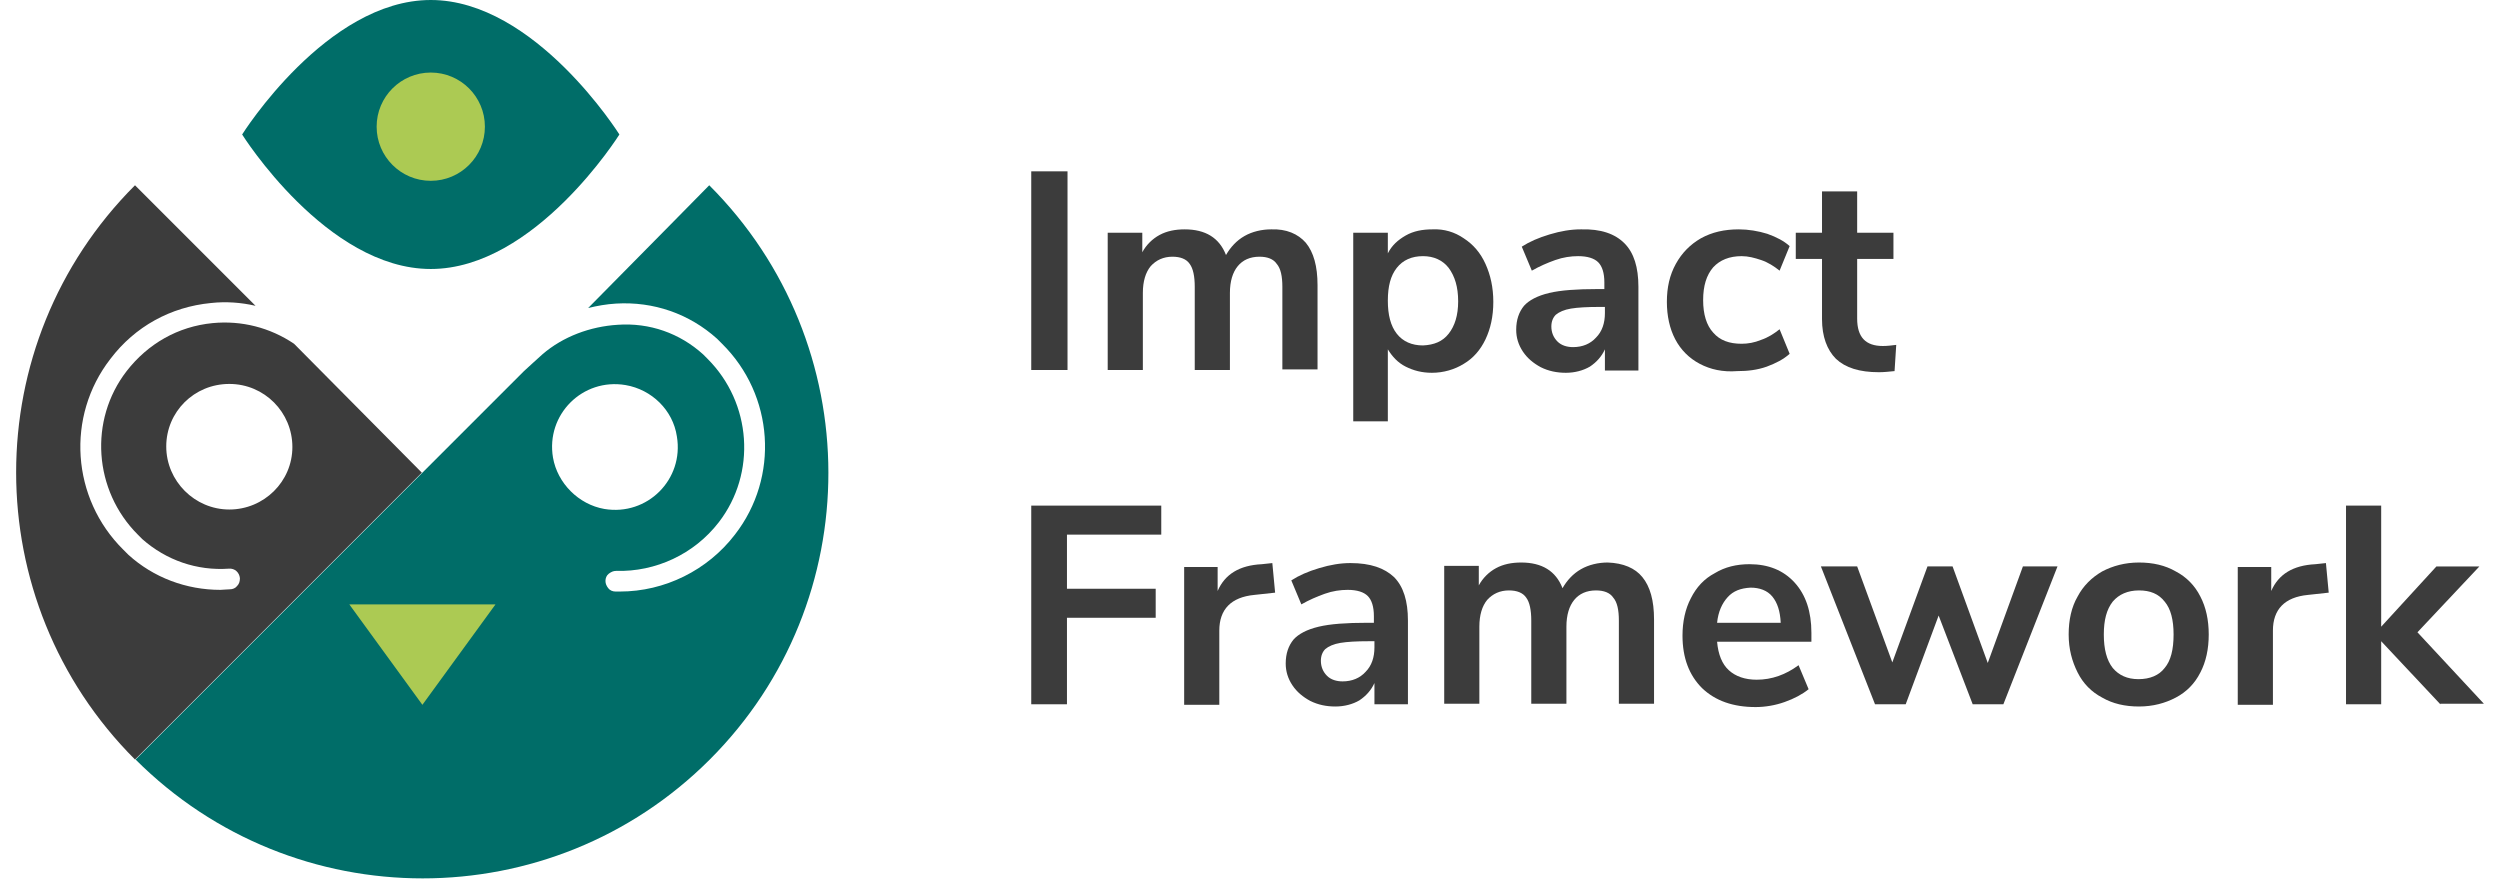
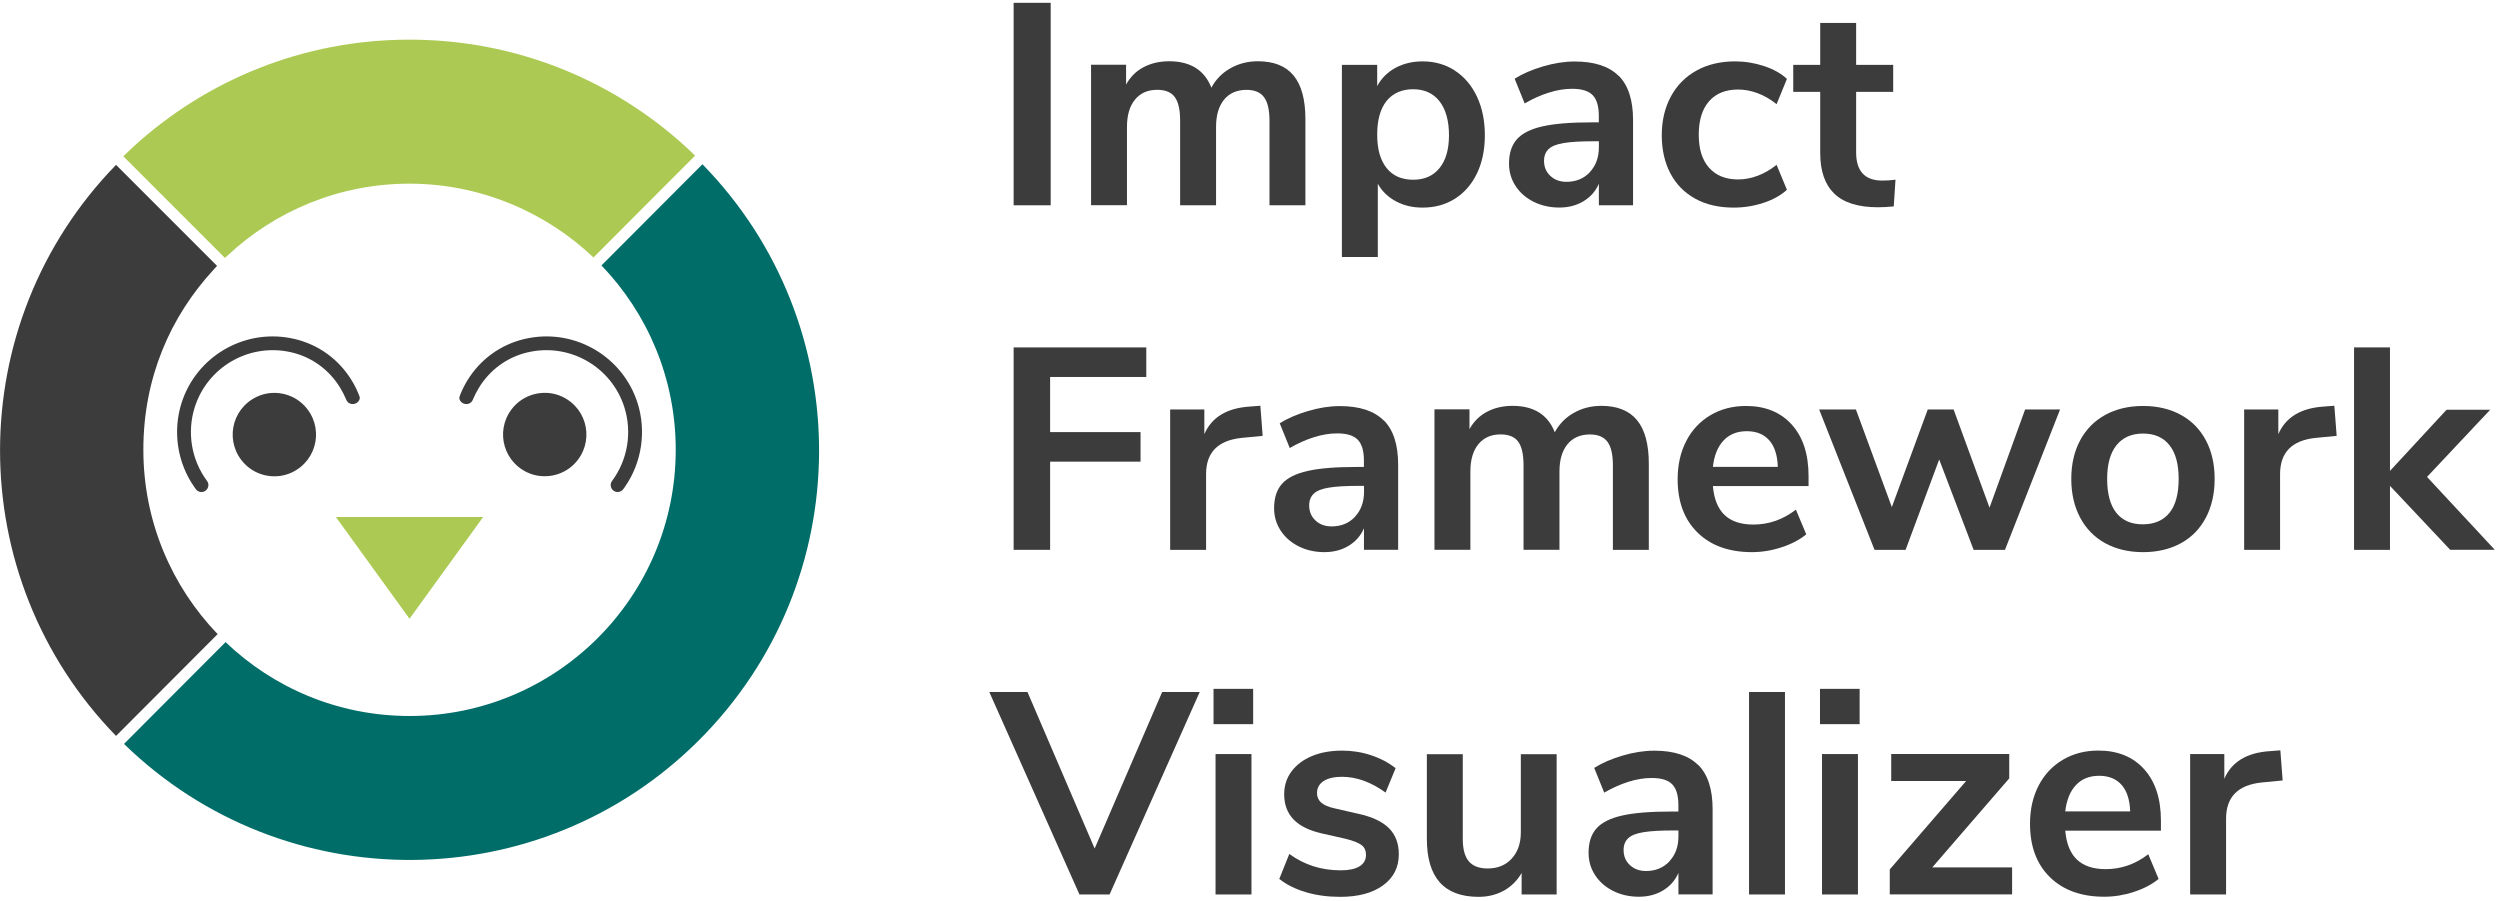
- <svg xmlns="http://www.w3.org/2000/svg" width="148" height="52" viewBox="0 0 148 52" fill="none">
-   <path d="M61.05 10.143H63.197V21.904H61.05V10.143Z" fill="#3C3C3C" />
-   <path d="M77.304 14.371C77.766 14.933 77.998 15.759 77.998 16.882V21.87H75.916V16.981C75.916 16.353 75.817 15.891 75.586 15.627C75.388 15.329 75.024 15.197 74.562 15.197C74 15.197 73.571 15.395 73.273 15.759C72.976 16.122 72.811 16.651 72.811 17.344V21.904H70.729V16.981C70.729 16.353 70.63 15.891 70.432 15.627C70.234 15.329 69.87 15.197 69.408 15.197C68.879 15.197 68.45 15.395 68.12 15.759C67.822 16.122 67.657 16.651 67.657 17.344V21.904H65.576V13.776H67.624V14.933C67.855 14.503 68.219 14.14 68.648 13.909C69.078 13.677 69.573 13.578 70.135 13.578C71.357 13.578 72.183 14.074 72.579 15.098C72.844 14.635 73.207 14.239 73.67 13.975C74.132 13.71 74.694 13.578 75.255 13.578C76.147 13.545 76.841 13.842 77.304 14.371Z" fill="#3C3C3C" />
-   <path d="M86.653 14.107C87.215 14.47 87.644 14.966 87.942 15.627C88.239 16.287 88.404 17.014 88.404 17.873C88.404 18.732 88.239 19.459 87.942 20.087C87.644 20.714 87.215 21.21 86.653 21.54C86.124 21.87 85.464 22.069 84.77 22.069C84.175 22.069 83.68 21.937 83.217 21.705C82.755 21.474 82.424 21.111 82.16 20.681V24.943H80.112V13.777H82.16V14.999C82.391 14.536 82.755 14.206 83.217 13.942C83.68 13.677 84.208 13.578 84.803 13.578C85.497 13.545 86.124 13.743 86.653 14.107ZM85.761 19.756C86.125 19.294 86.323 18.666 86.323 17.84C86.323 16.981 86.125 16.353 85.761 15.858C85.398 15.395 84.869 15.164 84.242 15.164C83.581 15.164 83.052 15.395 82.689 15.858C82.325 16.32 82.16 16.948 82.16 17.807C82.16 18.633 82.325 19.294 82.689 19.756C83.052 20.219 83.581 20.45 84.242 20.45C84.902 20.417 85.398 20.219 85.761 19.756Z" fill="#3C3C3C" />
-   <path d="M96.168 14.404C96.729 14.966 96.994 15.825 96.994 16.981V21.936H95.011V20.681C94.813 21.111 94.516 21.441 94.12 21.705C93.723 21.936 93.228 22.069 92.699 22.069C92.17 22.069 91.675 21.97 91.212 21.738C90.783 21.507 90.419 21.21 90.155 20.813C89.891 20.417 89.759 19.987 89.759 19.525C89.759 18.93 89.924 18.468 90.221 18.104C90.519 17.774 91.014 17.51 91.708 17.344C92.402 17.179 93.36 17.113 94.549 17.113H94.978V16.717C94.978 16.155 94.846 15.759 94.615 15.527C94.384 15.296 93.987 15.164 93.426 15.164C92.996 15.164 92.534 15.23 92.071 15.395C91.609 15.56 91.146 15.759 90.684 16.023L90.089 14.602C90.552 14.305 91.08 14.074 91.741 13.876C92.402 13.677 92.996 13.578 93.591 13.578C94.78 13.545 95.606 13.842 96.168 14.404ZM94.483 19.987C94.846 19.624 95.011 19.128 95.011 18.534V18.17H94.714C93.954 18.17 93.393 18.203 92.996 18.269C92.6 18.335 92.302 18.468 92.104 18.633C91.939 18.798 91.84 19.029 91.84 19.327C91.84 19.69 91.972 19.987 92.203 20.219C92.435 20.45 92.765 20.549 93.128 20.549C93.69 20.549 94.153 20.351 94.483 19.987Z" fill="#3C3C3C" />
-   <path d="M100.628 21.54C100 21.21 99.504 20.714 99.174 20.086C98.844 19.459 98.679 18.699 98.679 17.873C98.679 17.014 98.844 16.287 99.207 15.626C99.57 14.966 100.066 14.47 100.694 14.107C101.355 13.743 102.081 13.578 102.94 13.578C103.502 13.578 104.097 13.677 104.625 13.842C105.187 14.041 105.616 14.272 105.947 14.569L105.352 16.023C105.022 15.759 104.658 15.527 104.262 15.395C103.865 15.263 103.502 15.164 103.105 15.164C102.379 15.164 101.817 15.395 101.421 15.825C101.024 16.287 100.826 16.915 100.826 17.774C100.826 18.6 101.024 19.261 101.421 19.69C101.817 20.152 102.379 20.351 103.105 20.351C103.469 20.351 103.865 20.285 104.262 20.119C104.658 19.987 105.022 19.756 105.352 19.492L105.947 20.945C105.583 21.276 105.121 21.507 104.592 21.705C104.031 21.903 103.469 21.97 102.841 21.97C101.982 22.036 101.255 21.87 100.628 21.54Z" fill="#3C3C3C" />
-   <path d="M112.257 20.417L112.158 21.969C111.827 22.002 111.53 22.035 111.233 22.035C110.076 22.035 109.25 21.771 108.689 21.243C108.16 20.714 107.863 19.921 107.863 18.897V15.329H106.31V13.776H107.863V11.332H109.944V13.776H112.092V15.329H109.944V18.864C109.944 19.954 110.44 20.483 111.464 20.483C111.728 20.483 111.992 20.45 112.257 20.417Z" fill="#3C3C3C" />
-   <path d="M61.05 29.932H68.747V31.65H63.164V34.854H68.417V36.572H63.164V41.693H61.05V29.932Z" fill="#3C3C3C" />
-   <path d="M75.487 35.085L74.264 35.218C72.877 35.35 72.183 36.077 72.183 37.332V41.726H70.102V33.566H72.084V34.986C72.513 33.995 73.372 33.467 74.694 33.401L75.322 33.334L75.487 35.085Z" fill="#3C3C3C" />
-   <path d="M82.523 34.16C83.085 34.722 83.35 35.581 83.35 36.737V41.693H81.367V40.437C81.169 40.867 80.872 41.197 80.475 41.462C80.079 41.693 79.583 41.825 79.055 41.825C78.526 41.825 78.031 41.726 77.568 41.495C77.138 41.263 76.775 40.966 76.511 40.569C76.246 40.173 76.114 39.744 76.114 39.281C76.114 38.686 76.28 38.224 76.577 37.861C76.874 37.53 77.37 37.266 78.064 37.101C78.757 36.935 79.715 36.869 80.905 36.869H81.334V36.473C81.334 35.911 81.202 35.515 80.971 35.284C80.74 35.052 80.343 34.92 79.781 34.92C79.352 34.92 78.889 34.986 78.427 35.151C77.965 35.317 77.502 35.515 77.039 35.779L76.445 34.359C76.907 34.061 77.436 33.83 78.097 33.632C78.757 33.434 79.352 33.334 79.947 33.334C81.136 33.334 81.962 33.632 82.523 34.16ZM80.839 39.777C81.202 39.413 81.367 38.918 81.367 38.323V37.96H81.07C80.31 37.96 79.749 37.993 79.352 38.059C78.956 38.125 78.658 38.257 78.46 38.422C78.295 38.587 78.196 38.819 78.196 39.116C78.196 39.479 78.328 39.777 78.559 40.008C78.79 40.239 79.121 40.338 79.484 40.338C80.046 40.338 80.508 40.14 80.839 39.777Z" fill="#3C3C3C" />
-   <path d="M97.225 34.16C97.688 34.722 97.919 35.548 97.919 36.671V41.66H95.837V36.737C95.837 36.109 95.738 35.647 95.507 35.383C95.309 35.085 94.945 34.953 94.483 34.953C93.921 34.953 93.492 35.151 93.194 35.515C92.897 35.878 92.732 36.407 92.732 37.1V41.66H90.651V36.737C90.651 36.109 90.552 35.647 90.353 35.383C90.155 35.085 89.792 34.953 89.329 34.953C88.8 34.953 88.371 35.151 88.041 35.515C87.743 35.878 87.578 36.407 87.578 37.1V41.66H85.497V33.499H87.545V34.656C87.776 34.226 88.14 33.863 88.569 33.632C88.999 33.4 89.494 33.301 90.056 33.301C91.278 33.301 92.104 33.797 92.501 34.821C92.765 34.358 93.128 33.962 93.591 33.698C94.053 33.433 94.615 33.301 95.177 33.301C96.102 33.334 96.796 33.632 97.225 34.16Z" fill="#3C3C3C" />
-   <path d="M107.202 37.992H101.652C101.718 38.752 101.949 39.314 102.346 39.677C102.742 40.041 103.304 40.239 103.997 40.239C104.889 40.239 105.715 39.942 106.475 39.38L107.07 40.801C106.707 41.098 106.211 41.362 105.649 41.56C105.088 41.759 104.493 41.858 103.931 41.858C102.61 41.858 101.553 41.494 100.76 40.735C100 39.975 99.604 38.951 99.604 37.629C99.604 36.803 99.769 36.043 100.099 35.416C100.43 34.755 100.892 34.259 101.52 33.929C102.114 33.566 102.808 33.4 103.568 33.4C104.691 33.4 105.583 33.764 106.244 34.491C106.905 35.217 107.235 36.209 107.235 37.464V37.992H107.202ZM102.28 35.35C101.949 35.713 101.718 36.209 101.652 36.869H105.418C105.385 36.175 105.22 35.68 104.923 35.316C104.625 34.953 104.163 34.788 103.634 34.788C103.039 34.821 102.61 34.986 102.28 35.35Z" fill="#3C3C3C" />
-   <path d="M121.804 33.532L118.6 41.692H116.783L114.767 36.44L112.818 41.692H111.001L107.797 33.532H109.944L112.025 39.215L114.107 33.532H115.593L117.675 39.248L119.756 33.532H121.804Z" fill="#3C3C3C" />
-   <path d="M124.447 41.296C123.82 40.966 123.324 40.47 122.994 39.809C122.663 39.149 122.465 38.422 122.465 37.563C122.465 36.704 122.63 35.944 122.994 35.316C123.324 34.689 123.82 34.193 124.447 33.83C125.075 33.499 125.802 33.301 126.628 33.301C127.454 33.301 128.18 33.467 128.808 33.83C129.436 34.16 129.931 34.656 130.262 35.316C130.592 35.944 130.757 36.704 130.757 37.563C130.757 38.422 130.592 39.182 130.262 39.809C129.931 40.47 129.436 40.966 128.808 41.296C128.18 41.627 127.454 41.825 126.628 41.825C125.802 41.825 125.075 41.66 124.447 41.296ZM128.147 39.545C128.511 39.116 128.676 38.455 128.676 37.563C128.676 36.704 128.511 36.043 128.147 35.614C127.784 35.151 127.288 34.953 126.628 34.953C125.967 34.953 125.438 35.184 125.075 35.614C124.712 36.076 124.546 36.704 124.546 37.563C124.546 38.422 124.712 39.083 125.075 39.545C125.438 39.975 125.934 40.206 126.595 40.206C127.288 40.206 127.817 39.975 128.147 39.545Z" fill="#3C3C3C" />
-   <path d="M137.86 35.085L136.638 35.218C135.25 35.35 134.557 36.077 134.557 37.332V41.726H132.475V33.566H134.457V34.986C134.887 33.995 135.746 33.467 137.067 33.401L137.695 33.334L137.86 35.085Z" fill="#3C3C3C" />
-   <path d="M144.468 41.693L140.966 37.96V41.693H138.884V29.932H140.966V37.101L144.236 33.533H146.78L143.113 37.431L147.045 41.66H144.468V41.693Z" fill="#3C3C3C" />
-   <path d="M36.668 7.962C36.668 7.962 31.68 15.924 25.502 15.924C19.324 15.924 14.335 7.962 14.335 7.962C14.335 7.962 19.324 0 25.502 0C31.68 0 36.668 7.962 36.668 7.962Z" fill="#006D68" />
-   <path d="M25.502 10.704C27.272 10.704 28.706 9.269 28.706 7.499C28.706 5.729 27.272 4.295 25.502 4.295C23.732 4.295 22.297 5.729 22.297 7.499C22.297 9.269 23.732 10.704 25.502 10.704Z" fill="#ACCA53" />
-   <path d="M17.408 20.351C15.987 19.393 14.303 18.963 12.585 19.128C10.536 19.327 8.752 20.351 7.497 21.97C5.25 24.877 5.548 29.039 8.158 31.649C8.257 31.748 8.323 31.814 8.422 31.914C9.842 33.169 11.659 33.797 13.543 33.665C13.906 33.632 14.17 33.896 14.203 34.226C14.203 34.391 14.17 34.557 14.038 34.689C13.939 34.821 13.774 34.887 13.609 34.887C13.411 34.887 13.212 34.92 13.047 34.92C11.032 34.92 9.083 34.193 7.596 32.839C7.497 32.739 7.398 32.64 7.299 32.541C4.226 29.502 3.896 24.645 6.539 21.243C7.992 19.327 10.107 18.17 12.485 17.939C13.377 17.84 14.269 17.906 15.128 18.104L7.992 10.968C-1.39 20.351 -1.39 35.581 7.992 44.963L24.973 27.982L17.408 20.351ZM13.576 30.163C11.527 30.163 9.842 28.478 9.842 26.43C9.842 24.381 11.494 22.729 13.576 22.729C15.657 22.729 17.309 24.414 17.309 26.462C17.309 28.511 15.624 30.163 13.576 30.163Z" fill="#3C3C3C" />
-   <path d="M41.987 10.968C41.987 10.968 37.99 15.032 34.818 18.236C35.347 18.104 35.908 18.005 36.47 17.972C38.684 17.84 40.798 18.567 42.45 20.053C42.549 20.152 42.648 20.252 42.747 20.351C45.82 23.39 46.15 28.247 43.507 31.649C41.888 33.764 39.344 35.019 36.701 35.019C36.602 35.019 36.503 35.019 36.437 35.019C36.272 35.019 36.107 34.953 36.008 34.821C35.908 34.689 35.843 34.557 35.843 34.391C35.843 34.226 35.909 34.061 36.041 33.962C36.173 33.863 36.305 33.797 36.47 33.797C38.816 33.863 41.095 32.806 42.549 30.922C44.795 28.015 44.498 23.853 41.888 21.243C41.789 21.144 41.723 21.078 41.624 20.978C40.236 19.723 38.452 19.095 36.569 19.227C34.95 19.327 33.332 19.921 32.109 20.978C31.911 21.144 31.283 21.738 31.019 21.97C30.92 22.069 30.821 22.168 30.722 22.267L8.025 44.963C17.408 54.346 32.638 54.346 42.02 44.963C51.403 35.581 51.37 20.351 41.987 10.968ZM32.737 27.09C32.307 24.546 34.488 22.366 37.032 22.796C38.584 23.06 39.84 24.282 40.071 25.835C40.501 28.379 38.32 30.559 35.776 30.13C34.257 29.865 33.001 28.61 32.737 27.09Z" fill="#006D68" />
-   <path fill-rule="evenodd" clip-rule="evenodd" d="M29.334 35.779L25.006 41.725L20.679 35.779H29.334Z" fill="#ACCA53" />
+ <svg xmlns="http://www.w3.org/2000/svg" width="444" height="160" viewBox="0 0 444 160" fill="none">
+   <path d="M180.021 0.5H186.601V36.46H180.021V0.5Z" fill="#3C3C3C" />
+   <path d="M229.751 13.43C231.141 15.11 231.84 17.69 231.84 21.16V36.46H225.46V21.42C225.46 19.52 225.14 18.13 224.49 17.26C223.84 16.39 222.811 15.96 221.381 15.96C219.681 15.96 218.35 16.54 217.4 17.69C216.45 18.85 215.971 20.46 215.971 22.53V36.45H209.59V21.41C209.59 19.51 209.28 18.12 208.65 17.25C208.02 16.38 206.97 15.95 205.51 15.95C203.84 15.95 202.531 16.53 201.581 17.68C200.631 18.84 200.15 20.45 200.15 22.52V36.44H193.771V11.5H199.991V15.02C200.741 13.66 201.771 12.63 203.101 11.93C204.431 11.23 205.941 10.88 207.641 10.88C211.411 10.88 213.911 12.44 215.141 15.57C215.921 14.11 217.04 12.96 218.51 12.13C219.97 11.3 221.601 10.88 223.411 10.88C226.231 10.88 228.341 11.72 229.731 13.4L229.751 13.43Z" fill="#3C3C3C" />
+   <path d="M258.38 12.54C260.06 13.63 261.37 15.17 262.31 17.16C263.24 19.15 263.71 21.44 263.71 24.02C263.71 26.6 263.24 28.86 262.31 30.8C261.37 32.74 260.07 34.23 258.41 35.29C256.74 36.34 254.82 36.87 252.65 36.87C250.88 36.87 249.3 36.5 247.91 35.75C246.52 35 245.44 33.97 244.7 32.64V45.64H238.32V11.52H244.59V15.29C245.34 13.9 246.42 12.82 247.83 12.05C249.24 11.29 250.85 10.9 252.65 10.9C254.79 10.9 256.7 11.44 258.39 12.53L258.38 12.54ZM255.66 29.85C256.78 28.47 257.34 26.53 257.34 24.01C257.34 21.49 256.78 19.42 255.66 17.99C254.54 16.56 252.97 15.85 250.97 15.85C248.97 15.85 247.36 16.55 246.25 17.94C245.14 19.33 244.59 21.32 244.59 23.91C244.59 26.5 245.14 28.43 246.25 29.83C247.35 31.22 248.93 31.92 250.97 31.92C253.01 31.92 254.54 31.23 255.66 29.85Z" fill="#3C3C3C" />
+   <path d="M287.48 13.45C289.18 15.15 290.03 17.77 290.03 21.3V36.45H283.96V32.63C283.38 33.96 282.47 34.99 281.23 35.74C279.99 36.49 278.55 36.86 276.92 36.86C275.29 36.86 273.74 36.52 272.38 35.84C271.02 35.16 269.95 34.23 269.17 33.04C268.39 31.85 268 30.52 268 29.06C268 27.22 268.47 25.78 269.4 24.73C270.33 23.68 271.86 22.91 273.96 22.44C276.07 21.96 278.97 21.73 282.68 21.73H283.95V20.56C283.95 18.86 283.58 17.64 282.85 16.89C282.12 16.14 280.9 15.77 279.2 15.77C277.87 15.77 276.49 16 275.04 16.46C273.59 16.92 272.18 17.56 270.78 18.37L269 13.98C270.39 13.1 272.08 12.37 274.05 11.79C276.02 11.21 277.89 10.92 279.66 10.92C283.16 10.92 285.76 11.77 287.46 13.47L287.48 13.45ZM282.35 30.57C283.42 29.43 283.96 27.96 283.96 26.16V25.09H283.04C280.76 25.09 278.99 25.19 277.74 25.4C276.48 25.6 275.58 25.96 275.04 26.47C274.5 26.98 274.22 27.68 274.22 28.56C274.22 29.65 274.59 30.54 275.34 31.24C276.09 31.94 277.04 32.29 278.2 32.29C279.9 32.29 281.29 31.72 282.36 30.58L282.35 30.57Z" fill="#3C3C3C" />
+   <path d="M301.07 35.28C299.15 34.23 297.68 32.73 296.66 30.79C295.64 28.85 295.13 26.59 295.13 24.01C295.13 21.43 295.67 19.14 296.74 17.15C297.81 15.16 299.33 13.62 301.3 12.53C303.27 11.44 305.55 10.9 308.13 10.9C309.9 10.9 311.62 11.18 313.31 11.74C315 12.3 316.34 13.06 317.36 14.01L315.52 18.5C314.47 17.65 313.35 17 312.18 16.56C311.01 16.12 309.84 15.9 308.69 15.9C306.48 15.9 304.76 16.59 303.54 17.97C302.32 19.35 301.7 21.33 301.7 23.91C301.7 26.49 302.31 28.42 303.54 29.8C304.77 31.18 306.48 31.87 308.69 31.87C309.85 31.87 311.01 31.65 312.18 31.21C313.35 30.77 314.47 30.12 315.52 29.27L317.36 33.71C316.27 34.7 314.88 35.47 313.18 36.03C311.48 36.59 309.71 36.87 307.88 36.87C305.26 36.87 302.99 36.34 301.07 35.29V35.28Z" fill="#3C3C3C" />
+   <path d="M336.64 31.92L336.33 36.66C335.31 36.76 334.37 36.81 333.52 36.81C330.02 36.81 327.43 36 325.77 34.39C324.1 32.78 323.27 30.37 323.27 27.17V16.31H318.48V11.52H323.27V4.07H329.65V11.52H336.23V16.31H329.65V27.07C329.65 30.4 331.2 32.07 334.29 32.07C335.04 32.07 335.82 32.02 336.64 31.92Z" fill="#3C3C3C" />
+   <path d="M180.021 61.7H203.581V66.95H186.501V76.74H202.561V81.99H186.501V97.65H180.021V61.69V61.7Z" fill="#3C3C3C" />
+   <path d="M224.24 77.41L220.52 77.77C216.3 78.21 214.2 80.35 214.2 84.2V97.66H207.82V72.72H213.89V77.11C215.18 74.12 217.85 72.49 221.9 72.21L223.84 72.06L224.25 77.41H224.24Z" fill="#3C3C3C" />
+   <path d="M245.76 74.65C247.46 76.35 248.31 78.97 248.31 82.5V97.65H242.24V93.83C241.66 95.16 240.75 96.19 239.51 96.94C238.27 97.69 236.83 98.06 235.2 98.06C233.57 98.06 232.02 97.72 230.66 97.04C229.3 96.36 228.23 95.43 227.45 94.24C226.67 93.05 226.28 91.72 226.28 90.26C226.28 88.42 226.75 86.98 227.68 85.93C228.61 84.88 230.14 84.11 232.24 83.64C234.35 83.16 237.25 82.93 240.96 82.93H242.23V81.76C242.23 80.06 241.86 78.84 241.13 78.09C240.4 77.34 239.18 76.97 237.48 76.97C236.15 76.97 234.77 77.2 233.32 77.66C231.87 78.12 230.46 78.76 229.06 79.57L227.28 75.18C228.67 74.3 230.36 73.57 232.33 72.99C234.3 72.41 236.17 72.12 237.94 72.12C241.44 72.12 244.04 72.97 245.74 74.67L245.76 74.65ZM240.64 91.77C241.71 90.63 242.25 89.16 242.25 87.36V86.29H241.33C239.05 86.29 237.28 86.39 236.03 86.6C234.77 86.8 233.87 87.16 233.33 87.67C232.79 88.18 232.51 88.88 232.51 89.76C232.51 90.85 232.88 91.74 233.63 92.44C234.38 93.14 235.33 93.49 236.49 93.49C238.19 93.49 239.58 92.92 240.65 91.78L240.64 91.77Z" fill="#3C3C3C" />
+   <path d="M290.74 74.63C292.13 76.31 292.83 78.89 292.83 82.36V97.66H286.45V82.62C286.45 80.72 286.13 79.33 285.48 78.46C284.83 77.59 283.8 77.16 282.37 77.16C280.67 77.16 279.34 77.74 278.39 78.89C277.44 80.05 276.96 81.66 276.96 83.73V97.65H270.58V82.61C270.58 80.71 270.27 79.32 269.64 78.45C269.01 77.58 267.96 77.15 266.5 77.15C264.83 77.15 263.52 77.73 262.57 78.88C261.62 80.04 261.14 81.65 261.14 83.72V97.64H254.76V72.7H260.98V76.22C261.73 74.86 262.76 73.83 264.09 73.13C265.42 72.43 266.93 72.08 268.63 72.08C272.4 72.08 274.9 73.64 276.13 76.77C276.91 75.31 278.03 74.16 279.5 73.33C280.96 72.5 282.59 72.08 284.4 72.08C287.22 72.08 289.33 72.92 290.72 74.6L290.74 74.63Z" fill="#3C3C3C" />
+   <path d="M321.19 86.33H304.21C304.41 88.64 305.11 90.36 306.3 91.48C307.49 92.6 309.19 93.16 311.4 93.16C314.15 93.16 316.67 92.28 318.95 90.51L320.79 94.9C319.63 95.85 318.18 96.62 316.43 97.19C314.68 97.77 312.92 98.06 311.15 98.06C307.07 98.06 303.85 96.9 301.49 94.59C299.13 92.28 297.95 89.12 297.95 85.1C297.95 82.55 298.46 80.29 299.48 78.32C300.5 76.35 301.94 74.82 303.79 73.73C305.64 72.64 307.74 72.1 310.09 72.1C313.52 72.1 316.24 73.21 318.22 75.41C320.21 77.62 321.2 80.66 321.2 84.54V86.32L321.19 86.33ZM306.12 78.22C305.08 79.31 304.44 80.87 304.21 82.91H315.74C315.67 80.84 315.16 79.26 314.21 78.19C313.26 77.12 311.93 76.58 310.23 76.58C308.53 76.58 307.16 77.12 306.12 78.21V78.22Z" fill="#3C3C3C" />
+   <path d="M365.87 72.72L356.08 97.66H350.52L344.4 81.6L338.43 97.66H332.92L323.08 72.72H329.61L335.99 90.06L342.37 72.72H346.96L353.34 90.16L359.66 72.72H365.88H365.87Z" fill="#3C3C3C" />
+   <path d="M373.9 96.48C371.98 95.43 370.49 93.91 369.44 91.94C368.39 89.97 367.86 87.67 367.86 85.05C367.86 82.43 368.39 80.15 369.44 78.19C370.49 76.24 371.98 74.73 373.9 73.68C375.82 72.63 378.06 72.1 380.61 72.1C383.16 72.1 385.4 72.63 387.32 73.68C389.24 74.73 390.72 76.24 391.76 78.19C392.8 80.15 393.32 82.43 393.32 85.05C393.32 87.67 392.8 89.96 391.76 91.94C390.72 93.91 389.24 95.43 387.32 96.48C385.4 97.53 383.16 98.06 380.61 98.06C378.06 98.06 375.82 97.53 373.9 96.48ZM385.3 91.08C386.39 89.72 386.93 87.71 386.93 85.06C386.93 82.41 386.39 80.44 385.3 79.07C384.21 77.69 382.65 77 380.61 77C378.57 77 377 77.69 375.89 79.07C374.78 80.45 374.23 82.44 374.23 85.06C374.23 87.68 374.77 89.72 375.86 91.08C376.95 92.44 378.51 93.12 380.55 93.12C382.59 93.12 384.2 92.44 385.29 91.08H385.3Z" fill="#3C3C3C" />
+   <path d="M414.981 77.41L411.261 77.77C407.041 78.21 404.941 80.35 404.941 84.2V97.66H398.561V72.72H404.631V77.11C405.921 74.12 408.591 72.49 412.641 72.21L414.581 72.06L414.991 77.41H414.981Z" fill="#3C3C3C" />
+   <path d="M435.17 97.66L424.46 86.29V97.66H418.08V61.7H424.46V83.63L434.51 72.77H442.26L431.04 84.7L443.08 97.65H435.17V97.66Z" fill="#3C3C3C" />
+   <path d="M213.07 122.9L197.06 158.86H191.71L175.7 122.9H182.48L194.41 150.7L206.4 122.9H213.08H213.07Z" fill="#3C3C3C" />
+   <path d="M222.561 122.34V128.61H215.521V122.34H222.561ZM215.881 133.92H222.261V158.86H215.881V133.92Z" fill="#3C3C3C" />
+   <path d="M231.92 158.45C230.07 157.91 228.49 157.12 227.2 156.1L228.98 151.66C231.63 153.6 234.67 154.57 238.11 154.57C239.57 154.57 240.69 154.33 241.45 153.86C242.22 153.38 242.6 152.7 242.6 151.82C242.6 151.07 242.34 150.49 241.81 150.09C241.28 149.68 240.34 149.31 238.98 148.97L234.9 148.05C232.59 147.54 230.87 146.71 229.75 145.55C228.63 144.39 228.07 142.9 228.07 141.06C228.07 139.53 228.5 138.18 229.37 137.01C230.24 135.84 231.44 134.93 232.99 134.28C234.54 133.63 236.33 133.31 238.37 133.31C240.14 133.31 241.85 133.58 243.5 134.13C245.15 134.67 246.6 135.44 247.86 136.43L246.08 140.76C243.5 138.89 240.91 137.96 238.33 137.96C236.94 137.96 235.85 138.21 235.07 138.72C234.29 139.23 233.9 139.94 233.9 140.86C233.9 141.54 234.15 142.1 234.64 142.54C235.13 142.98 235.92 143.32 237.01 143.56L241.24 144.53C243.72 145.07 245.54 145.93 246.7 147.11C247.86 148.28 248.43 149.82 248.43 151.73C248.43 154.04 247.49 155.88 245.63 157.24C243.76 158.6 241.23 159.28 238.03 159.28C235.82 159.28 233.79 159.01 231.94 158.46L231.92 158.45Z" fill="#3C3C3C" />
+   <path d="M276.46 133.92V158.86H270.24V155.04C269.46 156.4 268.4 157.45 267.08 158.18C265.75 158.91 264.26 159.28 262.59 159.28C256.47 159.28 253.41 155.85 253.41 148.98V133.94H259.79V149.04C259.79 150.81 260.15 152.12 260.86 152.97C261.57 153.82 262.7 154.24 264.23 154.24C266 154.24 267.42 153.65 268.49 152.48C269.56 151.31 270.1 149.75 270.1 147.81V133.94H276.48L276.46 133.92Z" fill="#3C3C3C" />
+   <path d="M301.61 135.85C303.31 137.55 304.16 140.17 304.16 143.7V158.85H298.09V155.03C297.51 156.36 296.6 157.39 295.36 158.14C294.12 158.89 292.68 159.26 291.05 159.26C289.42 159.26 287.87 158.92 286.51 158.24C285.15 157.56 284.08 156.63 283.3 155.44C282.52 154.25 282.13 152.92 282.13 151.46C282.13 149.62 282.6 148.18 283.53 147.13C284.46 146.08 285.99 145.31 288.09 144.84C290.2 144.36 293.1 144.13 296.81 144.13H298.08V142.96C298.08 141.26 297.71 140.04 296.98 139.29C296.25 138.54 295.03 138.17 293.33 138.17C292 138.17 290.62 138.4 289.17 138.86C287.72 139.32 286.31 139.96 284.91 140.77L283.13 136.38C284.52 135.5 286.21 134.77 288.18 134.19C290.15 133.61 292.02 133.32 293.79 133.32C297.29 133.32 299.89 134.17 301.59 135.87L301.61 135.85ZM296.48 152.97C297.55 151.83 298.09 150.36 298.09 148.56V147.49H297.17C294.89 147.49 293.12 147.59 291.87 147.8C290.61 148 289.71 148.36 289.17 148.87C288.63 149.38 288.35 150.08 288.35 150.96C288.35 152.05 288.72 152.94 289.47 153.64C290.22 154.34 291.17 154.69 292.33 154.69C294.03 154.69 295.42 154.12 296.49 152.98L296.48 152.97Z" fill="#3C3C3C" />
+   <path d="M310.63 122.9H317.01V158.86H310.63V122.9Z" fill="#3C3C3C" />
+   <path d="M330.27 122.34V128.61H323.23V122.34H330.27ZM323.59 133.92H329.97V158.86H323.59V133.92Z" fill="#3C3C3C" />
+   <path d="M357.35 154.06V158.85H335.62V154.41L349.19 138.7H335.88V133.91H356.84V138.24L343.17 154.05H357.35V154.06Z" fill="#3C3C3C" />
+   <path d="M383.77 147.53H366.79C366.99 149.84 367.69 151.56 368.88 152.68C370.07 153.8 371.77 154.36 373.98 154.36C376.73 154.36 379.25 153.48 381.53 151.71L383.37 156.1C382.21 157.05 380.76 157.82 379.01 158.39C377.26 158.97 375.5 159.26 373.73 159.26C369.65 159.26 366.43 158.1 364.07 155.79C361.71 153.48 360.53 150.32 360.53 146.3C360.53 143.75 361.04 141.49 362.06 139.52C363.08 137.55 364.52 136.02 366.37 134.93C368.22 133.84 370.32 133.3 372.67 133.3C376.1 133.3 378.82 134.41 380.8 136.61C382.79 138.82 383.78 141.86 383.78 145.74V147.52L383.77 147.53ZM368.7 139.42C367.66 140.51 367.02 142.07 366.79 144.11H378.32C378.25 142.04 377.74 140.46 376.79 139.39C375.84 138.32 374.51 137.78 372.81 137.78C371.11 137.78 369.74 138.32 368.7 139.41V139.42Z" fill="#3C3C3C" />
+   <path d="M405.39 138.61L401.67 138.97C397.45 139.41 395.35 141.55 395.35 145.4V158.86H388.97V133.92H395.04V138.31C396.33 135.32 399 133.69 403.05 133.41L404.99 133.26L405.4 138.61H405.39Z" fill="#3C3C3C" />
+   <path d="M38.65 112.62C38.65 112.62 38.69 112.66 38.71 112.68C30.51 104.18 25.46 92.62 25.46 79.88C25.46 67.14 30.22 56.23 38.01 47.81C38.42 47.37 38.55 47.22 38.55 47.22L20.61 29.28C-6.86 57.5 -6.86 102.48 20.61 130.7L38.65 112.62Z" fill="#3C3C3C" />
+   <path fill-rule="evenodd" clip-rule="evenodd" d="M85.81 91.82L72.73 109.89L59.65 91.82H85.81Z" fill="#ACCA53" />
+   <path d="M43.441 82.37C39.871 78.68 40.961 72.67 45.601 70.47C48.411 69.14 51.851 69.76 54.011 72C57.581 75.69 56.491 81.7 51.851 83.9C49.041 85.23 45.601 84.61 43.441 82.37Z" fill="#3C3C3C" />
+   <path d="M63.88 70.71C63.901 70.6 63.88 70.5 63.85 70.4C63.48 69.43 63.031 68.48 62.48 67.59C60.2 63.84 56.6 61.22 52.361 60.21C52.09 60.15 51.81 60.09 51.541 60.04C43.141 58.46 34.85 63.41 32.251 71.54C30.651 76.55 31.471 82.13 34.471 86.44C34.581 86.59 34.681 86.74 34.791 86.89C34.99 87.15 35.27 87.32 35.6 87.37C35.931 87.42 36.251 87.34 36.511 87.14C36.781 86.94 36.95 86.65 37.001 86.32C37.05 86 36.971 85.68 36.77 85.42C33.98 81.66 33.17 76.75 34.6 72.28C36.831 65.32 43.92 61.09 51.111 62.44C51.35 62.48 51.59 62.53 51.821 62.59C55.42 63.45 58.471 65.68 60.41 68.86C60.831 69.54 61.191 70.26 61.501 71C61.98 72.16 63.691 71.94 63.91 70.71H63.88Z" fill="#3C3C3C" />
+   <path d="M93.62 83.89C88.98 81.69 87.89 75.68 91.46 71.99C93.62 69.76 97.06 69.13 99.87 70.46C104.51 72.66 105.6 78.67 102.03 82.36C99.87 84.59 96.43 85.22 93.62 83.89Z" fill="#3C3C3C" />
+   <path d="M81.591 70.71C81.57 70.6 81.591 70.5 81.621 70.4C81.991 69.43 82.441 68.48 82.99 67.59C85.27 63.84 88.871 61.22 93.111 60.21C93.38 60.15 93.66 60.09 93.93 60.04C102.331 58.46 110.621 63.41 113.221 71.54C114.821 76.55 114.001 82.13 111.001 86.44C110.891 86.59 110.791 86.74 110.681 86.89C110.481 87.15 110.201 87.32 109.871 87.37C109.541 87.42 109.221 87.34 108.961 87.14C108.691 86.94 108.521 86.65 108.471 86.32C108.421 86 108.501 85.68 108.701 85.42C111.491 81.66 112.301 76.75 110.871 72.28C108.641 65.32 101.551 61.09 94.361 62.44C94.121 62.48 93.88 62.53 93.65 62.59C90.05 63.45 87.001 65.68 85.061 68.86C84.641 69.54 84.281 70.26 83.971 71C83.491 72.16 81.781 71.94 81.561 70.71H81.591Z" fill="#3C3C3C" />
+   <path d="M124.751 29.17L106.821 47.14C106.821 47.14 106.8 47.12 106.79 47.11C114.97 55.61 120.01 67.15 120.01 79.88C120.01 105.99 98.841 127.16 72.731 127.16C60.031 127.16 48.511 122.14 40.02 114C40.031 114.01 40.05 114.03 40.06 114.04L22.02 132.12C50.48 159.82 96.001 159.6 124.171 131.43C152.381 103.22 152.561 57.63 124.751 29.17Z" fill="#006D68" />
+   <path d="M105.4 45.73L123.45 27.64C122.96 27.16 122.32 26.55 121.9 26.17C108.95 14.29 91.69 7.04 72.73 7.04C53.77 7.04 36.59 14.26 23.65 26.09C23.17 26.53 22.44 27.23 21.9 27.76L39.95 45.81C39.95 45.81 40.03 45.74 40.44 45.36C48.89 37.46 60.24 32.62 72.73 32.62C85.22 32.62 96.93 37.63 105.42 45.76C105.42 45.76 105.41 45.75 105.4 45.74V45.73Z" fill="#ACCA53" />
</svg>
